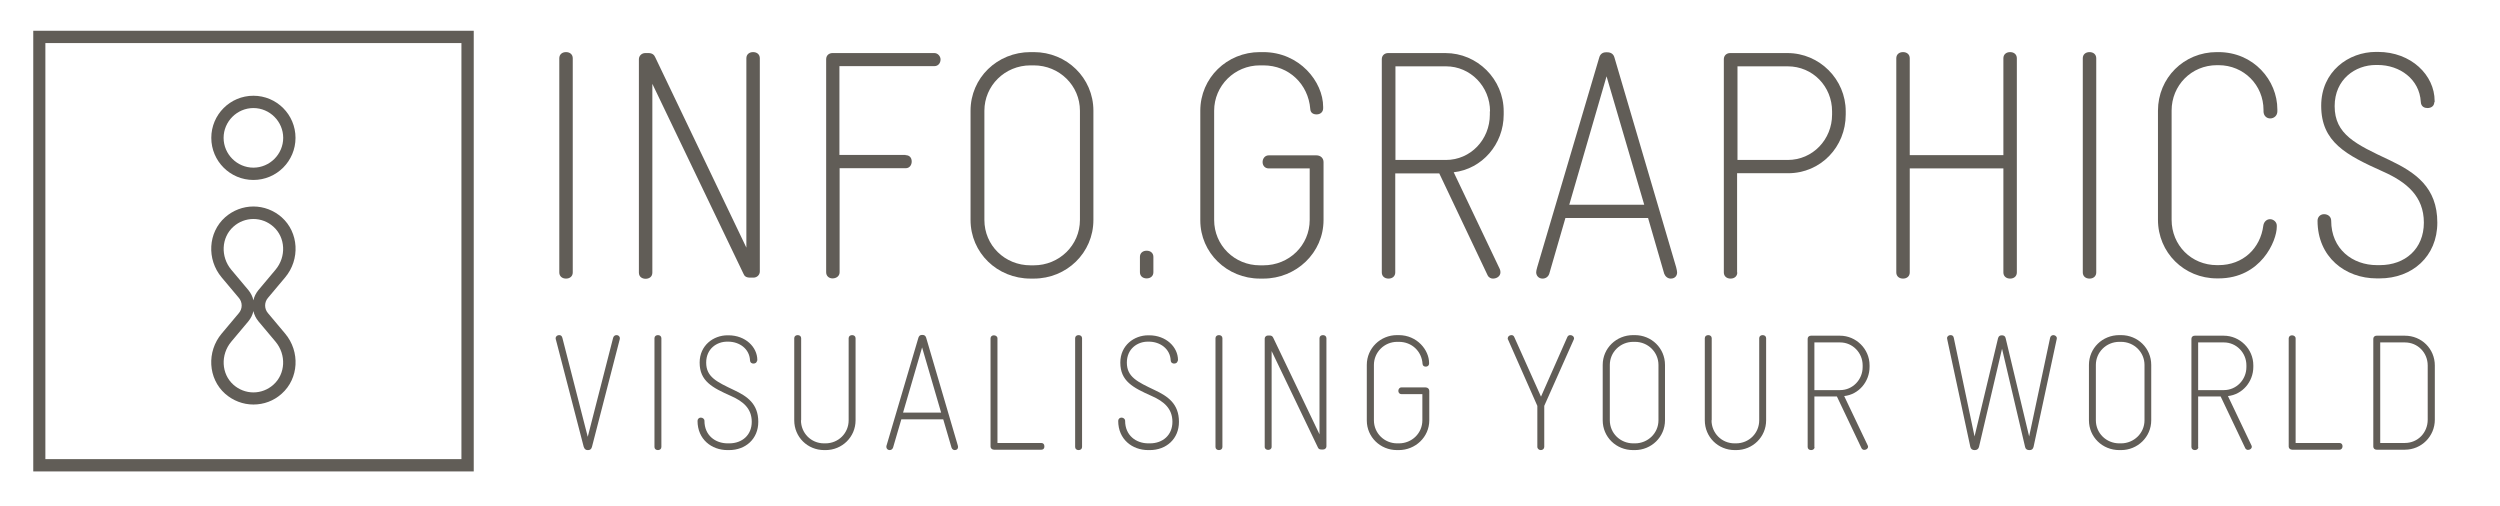
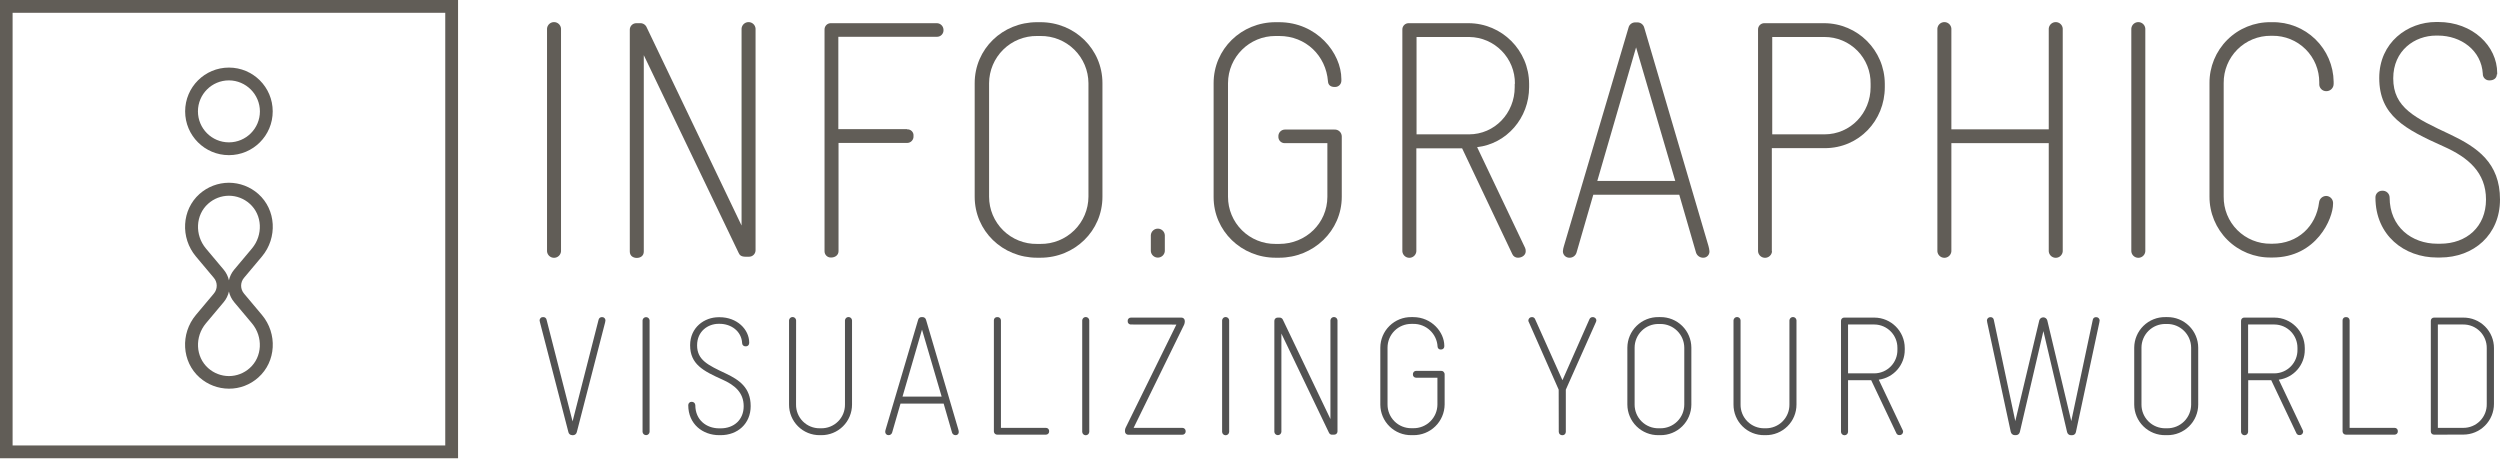
- <svg xmlns="http://www.w3.org/2000/svg" version="1.2" baseProfile="tiny" id="Ebene_1" x="0px" y="0px" width="1300.3px" height="262.8px" viewBox="0 0 1300.3 262.8" xml:space="preserve">
-   <path fill="#615D57" d="M246.4,245.2H17.3V16h229.1L246.4,245.2L246.4,245.2z M23.6,238.8H240V22.4H23.6V238.8z" />
-   <g>
-     <path fill="#615D57" d="M131.8,93.6c-12.1,0-21.9-9.8-21.9-21.9s9.8-21.9,21.9-21.9s21.9,9.8,21.9,21.9S143.9,93.6,131.8,93.6z    M131.8,56.2c-8.5,0-15.5,7-15.5,15.5s7,15.5,15.5,15.5s15.5-7,15.5-15.5S140.3,56.2,131.8,56.2z" />
-     <path fill="#615D57" d="M131.8,210.4L131.8,210.4c-5.4,0-10.6-2-14.7-5.6c-8.9-7.9-9.7-21.9-1.8-31.3l8.9-10.6c2-2.3,2-5.7,0-8   l-8.9-10.6c-7.9-9.4-7.1-23.4,1.8-31.3c4.1-3.6,9.3-5.6,14.7-5.6l0,0c5.4,0,10.6,2,14.7,5.6c8.9,7.9,9.7,21.9,1.8,31.3l-8.9,10.6   c-2,2.3-2,5.7,0,8l8.9,10.6c7.9,9.4,7.1,23.4-1.8,31.3C142.4,208.5,137.2,210.4,131.8,210.4z M131.8,204.1L131.8,204.1   c3.8,0,7.5-1.4,10.4-4c6.3-5.6,6.8-15.6,1.1-22.4l-8.9-10.6c-1.3-1.6-2.2-3.4-2.6-5.3c-0.4,1.9-1.3,3.7-2.6,5.3l-8.9,10.6   c-5.7,6.8-5.2,16.8,1.1,22.4C124.2,202.6,127.9,204.1,131.8,204.1L131.8,204.1z M131.8,113.9c-3.8,0-7.5,1.4-10.4,4   c-6.3,5.6-6.8,15.6-1.1,22.4l8.9,10.6c1.3,1.6,2.2,3.4,2.6,5.3c0.4-1.9,1.3-3.7,2.6-5.3l8.9-10.6c5.7-6.8,5.2-16.8-1.1-22.4   C139.3,115.3,135.6,113.9,131.8,113.9L131.8,113.9z" />
-   </g>
-   <g>
-     <path fill="#615D57" d="M290.9,30.3c0-2,1.5-3.2,3.5-3.2s3.5,1.2,3.5,3.2v111.4c0,2-1.5,3.2-3.5,3.2s-3.5-1.2-3.5-3.2V30.3z" />
-     <path fill="#615D57" d="M388.2,30.3c0-2,1.5-3.2,3.5-3.2s3.5,1.2,3.5,3.2v110.9c0,1.8-1.5,3.2-3.3,3.2h-1.7c-2.2,0-3-0.8-3.5-2   l-47.4-98.8v98.2c0,2.2-1.7,3.2-3.5,3.2s-3.5-1-3.5-3.2v-111c0-1.8,1.5-3.2,3.3-3.2h1.7c2,0,3,1,3.5,2.2l47.4,99V30.3z" />
-     <path fill="#615D57" d="M471,80.7c2.2,0,3.2,1.5,3.2,3.3c0,1.7-1,3.5-3.2,3.5h-34.3v54.1c0,2-1.7,3.2-3.7,3.2   c-1.8,0-3.3-1.2-3.3-3.2V30.8c0-2,1.5-3.2,3.3-3.2h53c1.8,0,3.2,1.7,3.2,3.3c0,2-1.3,3.5-3.2,3.5h-49.4v46.2H471V80.7z" />
-     <path fill="#615D57" d="M536,27.1h1.7c17.1,0,31,13.4,31,30.5v56.8c0,17.1-13.9,30.5-31,30.5H536c-17.3,0-31.2-13.4-31.2-30.5V57.6   C504.8,40.5,518.7,27.1,536,27.1z M512,114.4c0,13.2,10.6,23.6,24,23.6h1.7c13.2,0,24-10.4,24-23.6V57.6c0-13.1-10.7-23.6-24-23.6   H536c-13.4,0-24,10.6-24,23.6V114.4z" />
-     <path fill="#615D57" d="M592.9,133.6c0-2,1.5-3.2,3.5-3.2s3.5,1.2,3.5,3.2v8c0,2-1.5,3.2-3.5,3.2s-3.5-1.2-3.5-3.2V133.6z" />
-     <path fill="#615D57" d="M659.9,87.6c-2,0-3.2-1.5-3.2-3.3s1.2-3.5,3.2-3.5h24.8c2.2,0,3.7,1.5,3.7,3.5v30.1   c0,17.1-14.2,30.5-31.3,30.5h-1.8c-17.1,0-31-13.4-31-30.3v-57c0-17.1,13.9-30.5,31-30.5h1.7c18.9,0,31.2,15.4,31.2,28.5v0.7   c0,2-1.5,3.2-3.4,3.2c-2,0-3.2-1-3.3-2.8c-1-12.8-11-22.7-24.4-22.7h-1.8c-13.2,0-23.8,10.6-23.8,23.6v56.8   c0,13.2,10.6,23.6,23.8,23.6h1.8c13.4,0,24.1-10.4,24.1-23.6V87.6H659.9z" />
-     <path fill="#615D57" d="M725.7,141.7c0,2-1.5,3.2-3.5,3.2s-3.5-1.2-3.5-3.2V30.8c0-2,1.5-3.2,3.3-3.2h29.8   c16.6,0,30.3,13.6,30.3,30.3v1.7c0,15.4-11.2,28.3-26,30l24,50.4c0.3,0.7,0.3,1.2,0.3,1.7c0,1.8-1.7,3.2-3.9,3.2   c-1,0-2.2-0.5-2.8-1.8l-25.1-52.9h-22.9L725.7,141.7L725.7,141.7z M775,57.9c0-12.9-10.2-23.4-22.9-23.4h-26.3v48.7H752   c12.9,0,22.9-10.6,22.9-23.6v-1.7H775z" />
-     <path fill="#615D57" d="M814.2,113.4l-8.4,29c-0.5,1.5-1.8,2.5-3.5,2.5c-2,0-3.3-1.5-3.3-3.3c0-0.5,0.2-1.5,0.5-2.5l32.3-109.2   c0.5-1.8,1.8-2.7,3.5-2.7h0.7c1.7,0,3.2,0.8,3.7,2.7L871.8,139c0.3,1.3,0.5,2,0.5,2.7c0,1.8-1.2,3.2-3.3,3.2c-1.5,0-2.8-1-3.4-2.5   l-8.4-29C857.2,113.4,814.2,113.4,814.2,113.4z M835.6,39.7l-19.4,66.8h39L835.6,39.7z" />
-     <path fill="#615D57" d="M903.6,141.7c0,2-1.5,3.2-3.5,3.2s-3.5-1.2-3.5-3.2V30.8c0-2,1.5-3.2,3.3-3.2h29.8   c16.7,0,30.3,13.7,30.3,30.3v1.7c0,16.7-12.9,30.5-30,30.5h-26.5v51.6H903.6z M952.9,57.9c0-12.9-10-23.4-23.1-23.4h-26.1v48.7   h26.1c13.1,0,23.1-10.7,23.1-23.6V57.9z" />
-     <path fill="#615D57" d="M1042,87.6h-48.7v54.1c0,2-1.5,3.2-3.5,3.2s-3.5-1.2-3.5-3.2V30.3c0-2,1.5-3.2,3.5-3.2s3.5,1.2,3.5,3.2   v50.4h48.7V30.3c0-2,1.5-3.2,3.5-3.2s3.5,1.2,3.5,3.2v111.4c0,2-1.5,3.2-3.5,3.2s-3.5-1.2-3.5-3.2V87.6z" />
-     <path fill="#615D57" d="M1083.3,30.3c0-2,1.5-3.2,3.5-3.2s3.5,1.2,3.5,3.2v111.4c0,2-1.5,3.2-3.5,3.2s-3.5-1.2-3.5-3.2V30.3z" />
-     <path fill="#615D57" d="M1153,27.1h0.8c18.4,0,30.7,14.7,30.7,29.8v1c0,2.3-1.8,3.7-3.7,3.7c-2,0-3.5-1.5-3.5-3.7v-0.7   c0-12.9-10.2-23.3-23.4-23.3h-0.8c-13.4,0-23.6,10.6-23.6,23.6v56.8c0,13.2,10.2,23.6,23.6,23.6h0.8c12.7,0,21.8-8.7,23.3-20.6   c0.3-2,1.8-3.3,3.5-3.3c1.8,0,3.5,1.5,3.5,3.3v0.7c0,7.2-8.2,26.8-30.3,26.8h-0.8c-17.1,0-30.7-13.4-30.7-30.5V57.6   C1122.4,40.5,1135.9,27.1,1153,27.1z" />
-     <path fill="#615D57" d="M1266.1,53.2c0,2-1.7,3-3.5,3c-1.3,0-3.4-0.5-3.5-3.3c-0.7-11.7-10.9-19.1-22.4-19.1h-1   c-10.6,0-21.4,7.4-21.4,21.4c0,14.7,10.9,19.8,28.6,28.1c13.4,6.4,24.8,14.1,24.8,32.5c0,17.6-13.1,29-30,29h-1.5   c-16.4,0-30.8-11.1-30.8-30c0-2,1.5-3.4,3.4-3.4c2,0,3.7,1.3,3.7,3.4c0,14.7,11.1,23.1,23.8,23.1h1.5c13.2,0,22.9-8.5,22.9-22.1   c0-13.7-9-21.1-21.1-26.5c-19.4-8.7-32.3-15.4-32.3-34.3c0-17.8,14.2-28,28.5-28h1c17.3,0,29.5,12.1,29.5,25.5v0.7H1266.1z" />
-   </g>
-   <g>
-     <path fill="#615D57" d="M305.6,234.1c-0.9,0-1.6-0.5-2-1.7l-14.4-55.5c-0.1-0.3-0.2-0.6-0.2-0.9c0-1.1,0.9-1.7,1.8-1.7   c0.8,0,1.4,0.3,1.7,1.4l13.2,51.5l13.2-51.5c0.3-1,1-1.4,1.8-1.4c0.9,0,1.7,0.6,1.7,1.7c0,0.3-0.1,0.7-0.2,1l-14.3,55.4   c-0.3,1.2-1,1.7-2,1.7L305.6,234.1L305.6,234.1z" />
-     <path fill="#615D57" d="M340.4,175.9c0-1,0.8-1.6,1.8-1.6s1.8,0.6,1.8,1.6v56.6c0,1-0.8,1.6-1.8,1.6s-1.8-0.6-1.8-1.6V175.9z" />
-     <path fill="#615D57" d="M393.7,187.6c0,1-0.9,1.5-1.8,1.5c-0.7,0-1.7-0.3-1.8-1.7c-0.3-6-5.5-9.7-11.4-9.7h-0.5   c-5.4,0-10.9,3.7-10.9,10.9c0,7.5,5.5,10,14.5,14.3c6.8,3.2,12.6,7.1,12.6,16.5c0,8.9-6.6,14.7-15.2,14.7h-0.8   c-8.3,0-15.6-5.6-15.6-15.2c0-1,0.8-1.7,1.7-1.7c1,0,1.9,0.7,1.9,1.7c0,7.5,5.6,11.7,12.1,11.7h0.8c6.7,0,11.7-4.3,11.7-11.2   c0-7-4.6-10.7-10.7-13.4c-9.9-4.4-16.4-7.8-16.4-17.4c0-9,7.2-14.2,14.5-14.2h0.5c8.8,0,15,6.1,15,12.9v0.3H393.7z" />
-     <path fill="#615D57" d="M416.6,218.6c0,6.6,5.2,12,12,12h0.7c6.9,0,12.1-5.4,12.1-12v-42.7c0-1,0.8-1.6,1.8-1.6s1.8,0.6,1.8,1.6   v42.7c0,8.7-7,15.5-15.6,15.5h-0.7c-8.7,0-15.6-6.8-15.6-15.5v-42.7c0-1,0.8-1.6,1.8-1.6s1.8,0.6,1.8,1.6v42.7H416.6z" />
-     <path fill="#615D57" d="M468.8,218.1l-4.3,14.7c-0.3,0.8-0.9,1.3-1.8,1.3c-1,0-1.7-0.8-1.7-1.7c0-0.3,0.1-0.8,0.3-1.3l16.4-55.5   c0.3-0.9,0.9-1.4,1.8-1.4h0.3c0.9,0,1.6,0.4,1.9,1.4l16.3,55.5c0.2,0.7,0.3,1,0.3,1.4c0,0.9-0.6,1.6-1.7,1.6   c-0.8,0-1.4-0.5-1.7-1.3l-4.3-14.7H468.8z M479.6,180.7l-9.9,33.9h19.8L479.6,180.7z" />
-     <path fill="#615D57" d="M541.6,233.9H517c-1,0-1.8-0.7-1.8-1.6V176c0-1,0.8-1.6,1.7-1.6c1,0,1.9,0.6,1.9,1.6v54.4h22.8   c1.1,0,1.6,0.8,1.6,1.7C543.3,233,542.8,233.9,541.6,233.9z" />
-     <path fill="#615D57" d="M559.2,175.9c0-1,0.8-1.6,1.8-1.6s1.8,0.6,1.8,1.6v56.6c0,1-0.8,1.6-1.8,1.6s-1.8-0.6-1.8-1.6V175.9z" />
-     <path fill="#615D57" d="M612.5,187.6c0,1-0.9,1.5-1.8,1.5c-0.7,0-1.7-0.3-1.8-1.7c-0.3-6-5.5-9.7-11.4-9.7H597   c-5.4,0-10.9,3.7-10.9,10.9c0,7.5,5.5,10,14.5,14.3c6.8,3.2,12.6,7.1,12.6,16.5c0,8.9-6.6,14.7-15.2,14.7h-0.8   c-8.3,0-15.6-5.6-15.6-15.2c0-1,0.8-1.7,1.7-1.7c1,0,1.9,0.7,1.9,1.7c0,7.5,5.6,11.7,12.1,11.7h0.8c6.7,0,11.7-4.3,11.7-11.2   c0-7-4.6-10.7-10.7-13.4c-9.9-4.4-16.4-7.8-16.4-17.4c0-9,7.2-14.2,14.5-14.2h0.5c8.8,0,15,6.1,15,12.9v0.3H612.5z" />
-     <path fill="#615D57" d="M632.2,175.9c0-1,0.8-1.6,1.8-1.6s1.8,0.6,1.8,1.6v56.6c0,1-0.8,1.6-1.8,1.6s-1.8-0.6-1.8-1.6V175.9z" />
-     <path fill="#615D57" d="M686.3,175.9c0-1,0.8-1.6,1.8-1.6s1.8,0.6,1.8,1.6v56.3c0,0.9-0.8,1.6-1.7,1.6h-0.9c-1.1,0-1.5-0.4-1.8-1   l-24.1-50.2v49.8c0,1.1-0.9,1.6-1.8,1.6s-1.8-0.5-1.8-1.6v-56.3c0-0.9,0.8-1.6,1.7-1.6h0.9c1,0,1.5,0.5,1.8,1.1l24.1,50.3V175.9z" />
-     <path fill="#615D57" d="M728.9,205c-1,0-1.6-0.8-1.6-1.7s0.6-1.8,1.6-1.8h12.6c1.1,0,1.9,0.8,1.9,1.8v15.3   c0,8.7-7.2,15.5-15.9,15.5h-0.9c-8.7,0-15.7-6.8-15.7-15.4v-28.9c0-8.7,7.1-15.5,15.7-15.5h0.9c9.6,0,15.8,7.8,15.8,14.5v0.3   c0,1-0.8,1.6-1.7,1.6c-1,0-1.6-0.5-1.7-1.4c-0.4-6.5-5.5-11.5-12.3-11.5h-0.9c-6.7,0-12.1,5.4-12.1,12v28.8c0,6.7,5.4,12,12.1,12   h0.9c6.8,0,12.2-5.3,12.2-12V205H728.9z" />
-     <path fill="#615D57" d="M799.6,211.1l-15.2-34.4c-0.2-0.2-0.2-0.4-0.2-0.7c0-0.9,0.8-1.7,1.9-1.7c0.7,0,1.2,0.3,1.5,1l13.9,31   l13.7-31c0.3-0.7,0.9-1,1.5-1c1.2,0,2,0.8,2,1.7c0,0.3-0.1,0.4-0.2,0.7l-15.3,34.4v21.3c0,1-0.8,1.7-1.8,1.7   c-0.9,0-1.8-0.7-1.8-1.7L799.6,211.1L799.6,211.1z" />
-     <path fill="#615D57" d="M849.4,174.3h0.9c8.7,0,15.7,6.8,15.7,15.5v28.8c0,8.7-7.1,15.5-15.7,15.5h-0.9c-8.8,0-15.8-6.8-15.8-15.5   v-28.8C833.6,181.1,840.7,174.3,849.4,174.3z M837.3,218.6c0,6.7,5.4,12,12.2,12h0.9c6.7,0,12.2-5.3,12.2-12v-28.8   c0-6.6-5.4-12-12.2-12h-0.9c-6.8,0-12.2,5.4-12.2,12V218.6z" />
-     <path fill="#615D57" d="M890.2,218.6c0,6.6,5.2,12,12,12h0.7c6.9,0,12.1-5.4,12.1-12v-42.7c0-1,0.8-1.6,1.8-1.6s1.8,0.6,1.8,1.6   v42.7c0,8.7-7,15.5-15.6,15.5h-0.7c-8.7,0-15.6-6.8-15.6-15.5v-42.7c0-1,0.8-1.6,1.8-1.6s1.8,0.6,1.8,1.6v42.7H890.2z" />
-     <path fill="#615D57" d="M943.8,232.5c0,1-0.8,1.6-1.8,1.6s-1.8-0.6-1.8-1.6v-56.3c0-1,0.8-1.6,1.7-1.6H957   c8.4,0,15.4,6.9,15.4,15.4v0.8c0,7.8-5.7,14.4-13.2,15.2l12.2,25.6c0.2,0.3,0.2,0.6,0.2,0.8c0,0.9-0.9,1.6-2,1.6   c-0.5,0-1.1-0.3-1.4-0.9l-12.8-26.9h-11.7v26.3H943.8z M968.8,190c0-6.5-5.2-11.9-11.7-11.9h-13.4v24.8h13.4   c6.5,0,11.7-5.4,11.7-12V190z" />
-     <path fill="#615D57" d="M1029.3,232.5c-0.3,1.1-1.2,1.6-2.1,1.6h-0.3c-1,0-1.9-0.6-2.1-1.7l-11.9-55.4c-0.1-0.3-0.2-0.9-0.2-1.1   c0-1,0.9-1.6,1.8-1.6s1.5,0.4,1.7,1.4L1027,227l12.2-51c0.3-1.2,1-1.6,2-1.6s1.8,0.4,2,1.6l12.2,51l10.9-51.3   c0.2-0.9,0.9-1.4,1.7-1.4s1.8,0.6,1.8,1.6c0,0.3-0.1,0.7-0.2,1.1l-11.9,55.4c-0.3,1.2-1,1.7-2,1.7h-0.3c-1,0-1.9-0.5-2.1-1.6   l-12-51.1L1029.3,232.5z" />
-     <path fill="#615D57" d="M1102.3,174.3h0.9c8.7,0,15.7,6.8,15.7,15.5v28.8c0,8.7-7.1,15.5-15.7,15.5h-0.9c-8.8,0-15.8-6.8-15.8-15.5   v-28.8C1086.5,181.1,1093.5,174.3,1102.3,174.3z M1090.1,218.6c0,6.7,5.4,12,12.2,12h0.9c6.7,0,12.2-5.3,12.2-12v-28.8   c0-6.6-5.4-12-12.2-12h-0.9c-6.8,0-12.2,5.4-12.2,12V218.6z" />
-     <path fill="#615D57" d="M1143.4,232.5c0,1-0.8,1.6-1.8,1.6s-1.8-0.6-1.8-1.6v-56.3c0-1,0.8-1.6,1.7-1.6h15.1   c8.4,0,15.4,6.9,15.4,15.4v0.8c0,7.8-5.7,14.4-13.2,15.2l12.2,25.6c0.2,0.3,0.2,0.6,0.2,0.8c0,0.9-0.9,1.6-2,1.6   c-0.5,0-1.1-0.3-1.4-0.9l-12.8-26.9h-11.7v26.3H1143.4z M1168.4,190c0-6.5-5.2-11.9-11.7-11.9h-13.4v24.8h13.4   c6.5,0,11.7-5.4,11.7-12V190z" />
-     <path fill="#615D57" d="M1216.8,233.9h-24.6c-1,0-1.8-0.7-1.8-1.6V176c0-1,0.8-1.6,1.7-1.6c1,0,1.9,0.6,1.9,1.6v54.4h22.8   c1.1,0,1.6,0.8,1.6,1.7C1218.4,233,1217.9,233.9,1216.8,233.9z" />
-     <path fill="#615D57" d="M1236.1,233.9c-0.9,0-1.7-0.6-1.7-1.6v-56.1c0-1,0.8-1.6,1.7-1.6h14.7c8.7,0,15.6,6.8,15.6,15.5v28.2   c0,8.6-6.9,15.6-15.6,15.6L1236.1,233.9L1236.1,233.9z M1262.7,190.1c0-6.6-5.1-12-11.9-12H1238v52.3h12.8   c6.8,0,11.9-5.4,11.9-12.1V190.1z" />
-   </g>
+ <svg xmlns="http://www.w3.org/2000/svg" width="1250.4" height="229.2" viewBox="0 0 1250.4 229.2">
+   <defs>
+     <style>.a{fill:#615d57;}.b{fill:#525252;}</style>
+   </defs>
+   <path class="a" d="M246.4,245.2H17.3V16H246.4V245.2ZM23.6,238.8H240V22.4H23.6Z" transform="translate(-17.3 -16)" />
+   <path class="a" d="M131.8,93.6a21.9,21.9,0,1,1,21.9-21.9A21.89,21.89,0,0,1,131.8,93.6Zm0-37.4a15.5,15.5,0,1,0,15.5,15.5A15.58,15.58,0,0,0,131.8,56.2Z" transform="translate(-17.3 -16)" />
+   <path class="a" d="M131.8,210.4h0a22.27,22.27,0,0,1-14.7-5.6c-8.9-7.9-9.7-21.9-1.8-31.3l8.9-10.6a6.08,6.08,0,0,0,0-8l-8.9-10.6c-7.9-9.4-7.1-23.4,1.8-31.3a22.27,22.27,0,0,1,14.7-5.6h0a22.27,22.27,0,0,1,14.7,5.6c8.9,7.9,9.7,21.9,1.8,31.3l-8.9,10.6a6.08,6.08,0,0,0,0,8l8.9,10.6c7.9,9.4,7.1,23.4-1.8,31.3A21.77,21.77,0,0,1,131.8,210.4Zm0-6.3h0a15.57,15.57,0,0,0,10.4-4c6.3-5.6,6.8-15.6,1.1-22.4l-8.9-10.6a12.53,12.53,0,0,1-2.6-5.3,12.53,12.53,0,0,1-2.6,5.3l-8.9,10.6c-5.7,6.8-5.2,16.8,1.1,22.4a15.68,15.68,0,0,0,10.4,4Zm0-90.2a15.57,15.57,0,0,0-10.4,4c-6.3,5.6-6.8,15.6-1.1,22.4l8.9,10.6a12.53,12.53,0,0,1,2.6,5.3,12.53,12.53,0,0,1,2.6-5.3l8.9-10.6c5.7-6.8,5.2-16.8-1.1-22.4a15.57,15.57,0,0,0-10.4-4Z" transform="translate(-17.3 -16)" />
+   <path class="a" d="M290.9,30.3a3.51,3.51,0,0,1,7,0V141.7a3.51,3.51,0,0,1-7,0Z" transform="translate(-17.3 -16)" />
+   <path class="a" d="M388.2,30.3a3.51,3.51,0,0,1,7,0V141.2a3.24,3.24,0,0,1-3.3,3.2h-1.7c-2.2,0-3-.8-3.5-2L339.3,43.6v98.2c0,2.2-1.7,3.2-3.5,3.2s-3.5-1-3.5-3.2V30.8a3.24,3.24,0,0,1,3.3-3.2h1.7a3.45,3.45,0,0,1,3.5,2.2l47.4,99Z" transform="translate(-17.3 -16)" />
+   <path class="a" d="M471,80.7a3,3,0,0,1,3.2,3.3,3.22,3.22,0,0,1-3.2,3.5H436.7v54.1c0,2-1.7,3.2-3.7,3.2a3.12,3.12,0,0,1-3.3-3.2V30.8a3.12,3.12,0,0,1,3.3-3.2h53a3.38,3.38,0,0,1,3.2,3.3,3.24,3.24,0,0,1-3.2,3.5H436.6V80.6H471Z" transform="translate(-17.3 -16)" />
+   <path class="a" d="M536,27.1h1.7c17.1,0,31,13.4,31,30.5v56.8c0,17.1-13.9,30.5-31,30.5H536c-17.3,0-31.2-13.4-31.2-30.5V57.6C504.8,40.5,518.7,27.1,536,27.1Zm-24,87.3A23.61,23.61,0,0,0,536,138h1.7a23.73,23.73,0,0,0,24-23.6V57.6a23.73,23.73,0,0,0-24-23.6H536a23.73,23.73,0,0,0-24,23.6Z" transform="translate(-17.3 -16)" />
+   <path class="a" d="M592.9,133.6a3.51,3.51,0,0,1,7,0v8a3.51,3.51,0,0,1-7,0Z" transform="translate(-17.3 -16)" />
+   <path class="a" d="M659.9,87.6a3.12,3.12,0,0,1-3.2-3.3,3.29,3.29,0,0,1,3.2-3.5h24.8a3.47,3.47,0,0,1,3.7,3.5v30.1c0,17.1-14.2,30.5-31.3,30.5h-1.8c-17.1,0-31-13.4-31-30.3v-57c0-17.1,13.9-30.5,31-30.5H657c18.9,0,31.2,15.4,31.2,28.5v.7a3.15,3.15,0,0,1-3.4,3.2c-2,0-3.2-1-3.3-2.8-1-12.8-11-22.7-24.4-22.7h-1.8a23.69,23.69,0,0,0-23.8,23.6v56.8A23.56,23.56,0,0,0,655.3,138h1.8c13.4,0,24.1-10.4,24.1-23.6V87.6Z" transform="translate(-17.3 -16)" />
+   <path class="a" d="M725.7,141.7a3.51,3.51,0,0,1-7,0V30.8a3.12,3.12,0,0,1,3.3-3.2h29.8a30.41,30.41,0,0,1,30.3,30.3v1.7c0,15.4-11.2,28.3-26,30l24,50.4a3.82,3.82,0,0,1,.3,1.7c0,1.8-1.7,3.2-3.9,3.2a3,3,0,0,1-2.8-1.8L748.6,90.2H725.7v51.5ZM775,57.9a23.14,23.14,0,0,0-22.9-23.4H725.8V83.2H752c12.9,0,22.9-10.6,22.9-23.6V57.9Z" transform="translate(-17.3 -16)" />
+   <path class="a" d="M814.2,113.4l-8.4,29a3.57,3.57,0,0,1-3.5,2.5,3.2,3.2,0,0,1-3.3-3.3,10.8,10.8,0,0,1,.5-2.5L831.8,29.9a3.42,3.42,0,0,1,3.5-2.7h.7a3.54,3.54,0,0,1,3.7,2.7L871.8,139a13.15,13.15,0,0,1,.5,2.7,3.07,3.07,0,0,1-3.3,3.2,3.73,3.73,0,0,1-3.4-2.5l-8.4-29Zm21.4-73.7-19.4,66.8h39Z" transform="translate(-17.3 -16)" />
+   <path class="a" d="M903.6,141.7a3.51,3.51,0,0,1-7,0V30.8a3.12,3.12,0,0,1,3.3-3.2h29.8A30.41,30.41,0,0,1,960,57.9v1.7c0,16.7-12.9,30.5-30,30.5H903.5v51.6Zm49.3-83.8a23,23,0,0,0-23.1-23.4H903.7V83.2h26.1c13.1,0,23.1-10.7,23.1-23.6Z" transform="translate(-17.3 -16)" />
+   <path class="a" d="M1042,87.6H993.3v54.1a3.51,3.51,0,0,1-7,0V30.3a3.51,3.51,0,0,1,7,0V80.7H1042V30.3a3.51,3.51,0,0,1,7,0V141.7a3.51,3.51,0,0,1-7,0Z" transform="translate(-17.3 -16)" />
+   <path class="a" d="M1083.3,30.3a3.51,3.51,0,0,1,7,0V141.7a3.51,3.51,0,0,1-7,0Z" transform="translate(-17.3 -16)" />
+   <path class="a" d="M1153,27.1h.8a30.19,30.19,0,0,1,30.7,29.8v1a3.63,3.63,0,0,1-3.7,3.7,3.47,3.47,0,0,1-3.5-3.7v-.7a23.16,23.16,0,0,0-23.4-23.3h-.8a23.39,23.39,0,0,0-23.6,23.6v56.8a23.27,23.27,0,0,0,23.6,23.6h.8c12.7,0,21.8-8.7,23.3-20.6a3.64,3.64,0,0,1,3.5-3.3,3.51,3.51,0,0,1,3.5,3.3v.7c0,7.2-8.2,26.8-30.3,26.8h-.8a30.35,30.35,0,0,1-30.7-30.5V57.6A30.26,30.26,0,0,1,1153,27.1Z" transform="translate(-17.3 -16)" />
+   <path class="a" d="M1266.1,53.2c0,2-1.7,3-3.5,3a3.19,3.19,0,0,1-3.5-3.3c-.7-11.7-10.9-19.1-22.4-19.1h-1c-10.6,0-21.4,7.4-21.4,21.4,0,14.7,10.9,19.8,28.6,28.1,13.4,6.4,24.8,14.1,24.8,32.5,0,17.6-13.1,29-30,29h-1.5c-16.4,0-30.8-11.1-30.8-30a3.31,3.31,0,0,1,3.4-3.4,3.45,3.45,0,0,1,3.7,3.4c0,14.7,11.1,23.1,23.8,23.1h1.5c13.2,0,22.9-8.5,22.9-22.1s-9-21.1-21.1-26.5c-19.4-8.7-32.3-15.4-32.3-34.3,0-17.8,14.2-28,28.5-28h1c17.3,0,29.5,12.1,29.5,25.5v.7Z" transform="translate(-17.3 -16)" />
+   <path class="b" d="M303.48,233.65a1.94,1.94,0,0,1-1.93-1.68l-14.2-54.85a3.14,3.14,0,0,1-.17-.84A1.66,1.66,0,0,1,289,174.6a1.61,1.61,0,0,1,1.68,1.34l13,50.82,13-50.82a1.69,1.69,0,0,1,1.76-1.34,1.63,1.63,0,0,1,1.68,1.68,4,4,0,0,1-.17,1L305.83,232a2,2,0,0,1-2,1.68Z" transform="translate(-17.3 -16)" />
+   <path class="b" d="M338.68,176.2a1.77,1.77,0,0,1,3.52,0v55.86a1.77,1.77,0,0,1-3.52,0Z" transform="translate(-17.3 -16)" />
+   <path class="b" d="M392,187.7a1.58,1.58,0,0,1-1.76,1.52,1.62,1.62,0,0,1-1.76-1.68c-.34-5.88-5.46-9.58-11.26-9.58h-.5c-5.3,0-10.76,3.7-10.76,10.75,0,7.39,5.46,9.91,14.37,14.11,6.72,3.2,12.43,7.06,12.43,16.3,0,8.82-6.55,14.53-15,14.53H377c-8.23,0-15.46-5.54-15.46-15a1.63,1.63,0,0,1,1.68-1.68,1.73,1.73,0,0,1,1.85,1.68c0,7.39,5.54,11.59,11.93,11.59h.75c6.64,0,11.51-4.29,11.51-11.09s-4.53-10.58-10.58-13.27c-9.75-4.37-16.21-7.73-16.21-17.22,0-8.91,7.14-14,14.28-14h.5c8.65,0,14.78,6.05,14.78,12.77Z" transform="translate(-17.3 -16)" />
+   <path class="b" d="M415.45,218.36a11.72,11.72,0,0,0,11.84,11.85H428a11.74,11.74,0,0,0,11.92-11.85V176.2a1.77,1.77,0,0,1,3.53,0v42.16A15.27,15.27,0,0,1,428,233.65h-.68a15.21,15.21,0,0,1-15.37-15.29V176.2a1.77,1.77,0,0,1,3.53,0Z" transform="translate(-17.3 -16)" />
+   <path class="b" d="M467.7,217.86l-4.2,14.53a1.83,1.83,0,0,1-1.77,1.26,1.63,1.63,0,0,1-1.68-1.68,5,5,0,0,1,.25-1.26l16.22-54.77a1.7,1.7,0,0,1,1.76-1.34h.34a1.79,1.79,0,0,1,1.84,1.34l16.13,54.77a5.67,5.67,0,0,1,.25,1.35,1.52,1.52,0,0,1-1.68,1.59,1.8,1.8,0,0,1-1.68-1.26l-4.2-14.53Zm10.75-37-9.75,33.52h19.58Z" transform="translate(-17.3 -16)" />
+   <path class="b" d="M540.44,233.4H516.16a1.64,1.64,0,0,1-1.76-1.6V176.2a1.57,1.57,0,0,1,1.68-1.6,1.67,1.67,0,0,1,1.85,1.6V230h22.51a1.57,1.57,0,0,1,1.6,1.68A1.59,1.59,0,0,1,540.44,233.4Z" transform="translate(-17.3 -16)" />
+   <path class="b" d="M558.58,176.2a1.77,1.77,0,0,1,3.53,0v55.86a1.77,1.77,0,0,1-3.53,0Z" transform="translate(-17.3 -16)" />
+   <path class="b" d="M583,178.3a1.61,1.61,0,0,1-1.68-1.77,1.58,1.58,0,0,1,1.68-1.68h25.2a1.63,1.63,0,0,1,1.68,1.68V177a4.52,4.52,0,0,1-.34,1.42L584.29,230h24.36a1.63,1.63,0,0,1,1.68,1.68,1.65,1.65,0,0,1-1.68,1.76h-27a1.62,1.62,0,0,1-1.68-1.6v-.67a3.22,3.22,0,0,1,.34-1.26l25.37-51.57Z" transform="translate(-17.3 -16)" />
+   <path class="b" d="M628.55,176.2a1.77,1.77,0,0,1,3.53,0v55.86a1.77,1.77,0,0,1-3.53,0Z" transform="translate(-17.3 -16)" />
+   <path class="b" d="M682.73,176.2a1.77,1.77,0,0,1,3.53,0v55.6a1.62,1.62,0,0,1-1.68,1.6h-.84a1.62,1.62,0,0,1-1.76-1L658.2,182.83v49.23a1.77,1.77,0,0,1-3.52,0V176.45a1.61,1.61,0,0,1,1.68-1.6h.84a1.76,1.76,0,0,1,1.76,1.09l23.77,49.65Z" transform="translate(-17.3 -16)" />
+   <path class="b" d="M725.57,204.92a1.56,1.56,0,0,1-1.59-1.68,1.63,1.63,0,0,1,1.59-1.76H738a1.74,1.74,0,0,1,1.85,1.76v15.12a15.49,15.49,0,0,1-15.71,15.29h-.92a15.33,15.33,0,0,1-15.54-15.2V189.89a15.34,15.34,0,0,1,15.54-15.29h.84c9.49,0,15.62,7.73,15.62,14.28v.34a1.56,1.56,0,0,1-1.68,1.59,1.49,1.49,0,0,1-1.68-1.43A12,12,0,0,0,724.14,178h-.92a11.85,11.85,0,0,0-11.93,11.85v28.47a11.8,11.8,0,0,0,11.93,11.85h.92a11.89,11.89,0,0,0,12.1-11.85V204.92Z" transform="translate(-17.3 -16)" />
+   <path class="b" d="M796.89,210.89l-15-33.94a.9.9,0,0,1-.17-.67,1.73,1.73,0,0,1,1.85-1.68,1.61,1.61,0,0,1,1.51,1l13.7,30.57,13.52-30.57a1.71,1.71,0,0,1,1.51-1,1.75,1.75,0,0,1,1.93,1.68,2,2,0,0,1-.16.67l-15.12,33.94V232a1.66,1.66,0,0,1-1.77,1.68,1.7,1.7,0,0,1-1.76-1.68Z" transform="translate(-17.3 -16)" />
+   <path class="b" d="M846.87,174.6h.84a15.34,15.34,0,0,1,15.54,15.29v28.47a15.34,15.34,0,0,1-15.54,15.29h-.84a15.37,15.37,0,0,1-15.63-15.29V189.89A15.37,15.37,0,0,1,846.87,174.6Zm-12,43.76a11.82,11.82,0,0,0,12,11.85h.84a11.87,11.87,0,0,0,12-11.85V189.89a11.93,11.93,0,0,0-12-11.85h-.84a11.87,11.87,0,0,0-12,11.85Z" transform="translate(-17.3 -16)" />
+   <path class="b" d="M887.86,218.36a11.72,11.72,0,0,0,11.84,11.85h.68a11.74,11.74,0,0,0,11.92-11.85V176.2a1.77,1.77,0,0,1,3.53,0v42.16a15.27,15.27,0,0,1-15.45,15.29h-.68a15.21,15.21,0,0,1-15.37-15.29V176.2a1.77,1.77,0,0,1,3.53,0Z" transform="translate(-17.3 -16)" />
+   <path class="b" d="M941.62,232.06a1.77,1.77,0,0,1-3.53,0V176.45a1.57,1.57,0,0,1,1.68-1.6h15a15.26,15.26,0,0,1,15.21,15.21v.84a15,15,0,0,1-13,15l12,25.29a1.62,1.62,0,0,1,.17.84,1.75,1.75,0,0,1-1.94,1.59,1.57,1.57,0,0,1-1.42-.92l-12.6-26.55H941.62Zm24.69-42a11.63,11.63,0,0,0-11.5-11.76H941.62v24.44h13.19a11.6,11.6,0,0,0,11.5-11.84Z" transform="translate(-17.3 -16)" />
+   <path class="b" d="M1027.55,232.06a2,2,0,0,1-2.1,1.59h-.34A2.08,2.08,0,0,1,1023,232l-11.76-54.68a6.11,6.11,0,0,1-.16-1.09,1.68,1.68,0,0,1,1.76-1.6,1.57,1.57,0,0,1,1.68,1.34l10.75,50.66,12-50.4a2.08,2.08,0,0,1,4,0l12,50.4,10.75-50.66a1.57,1.57,0,0,1,1.68-1.34,1.68,1.68,0,0,1,1.76,1.6,7.33,7.33,0,0,1-.16,1.09L1055.61,232a1.92,1.92,0,0,1-2,1.68h-.34a2,2,0,0,1-2.1-1.59l-11.84-50.49Z" transform="translate(-17.3 -16)" />
+   <path class="b" d="M1100.38,174.6h.84a15.34,15.34,0,0,1,15.54,15.29v28.47a15.34,15.34,0,0,1-15.54,15.29h-.84a15.37,15.37,0,0,1-15.63-15.29V189.89A15.37,15.37,0,0,1,1100.38,174.6Zm-12,43.76a11.82,11.82,0,0,0,12,11.85h.84a11.87,11.87,0,0,0,12-11.85V189.89a11.93,11.93,0,0,0-12-11.85h-.84a11.87,11.87,0,0,0-12,11.85Z" transform="translate(-17.3 -16)" />
+   <path class="b" d="M1141.71,232.06a1.77,1.77,0,0,1-3.53,0V176.45a1.56,1.56,0,0,1,1.68-1.6h15a15.26,15.26,0,0,1,15.2,15.21v.84a15,15,0,0,1-13,15l12,25.29a1.62,1.62,0,0,1,.17.84,1.74,1.74,0,0,1-1.93,1.59,1.59,1.59,0,0,1-1.43-.92l-12.6-26.55h-11.5Zm24.69-42a11.63,11.63,0,0,0-11.51-11.76h-13.18v24.44h13.18a11.6,11.6,0,0,0,11.51-11.84Z" transform="translate(-17.3 -16)" />
+   <path class="b" d="M1215,233.4h-24.27a1.64,1.64,0,0,1-1.77-1.6V176.2a1.57,1.57,0,0,1,1.68-1.6,1.67,1.67,0,0,1,1.85,1.6V230H1215a1.57,1.57,0,0,1,1.6,1.68A1.59,1.59,0,0,1,1215,233.4Z" transform="translate(-17.3 -16)" />
+   <path class="b" d="M1234.78,233.4a1.56,1.56,0,0,1-1.68-1.6V176.45a1.56,1.56,0,0,1,1.68-1.6h14.53a15.2,15.2,0,0,1,15.37,15.29V218a15.32,15.32,0,0,1-15.37,15.37Zm26.29-43.26a11.65,11.65,0,0,0-11.76-11.84h-12.69V230h12.69A11.68,11.68,0,0,0,1261.07,218Z" transform="translate(-17.3 -16)" />
</svg>
